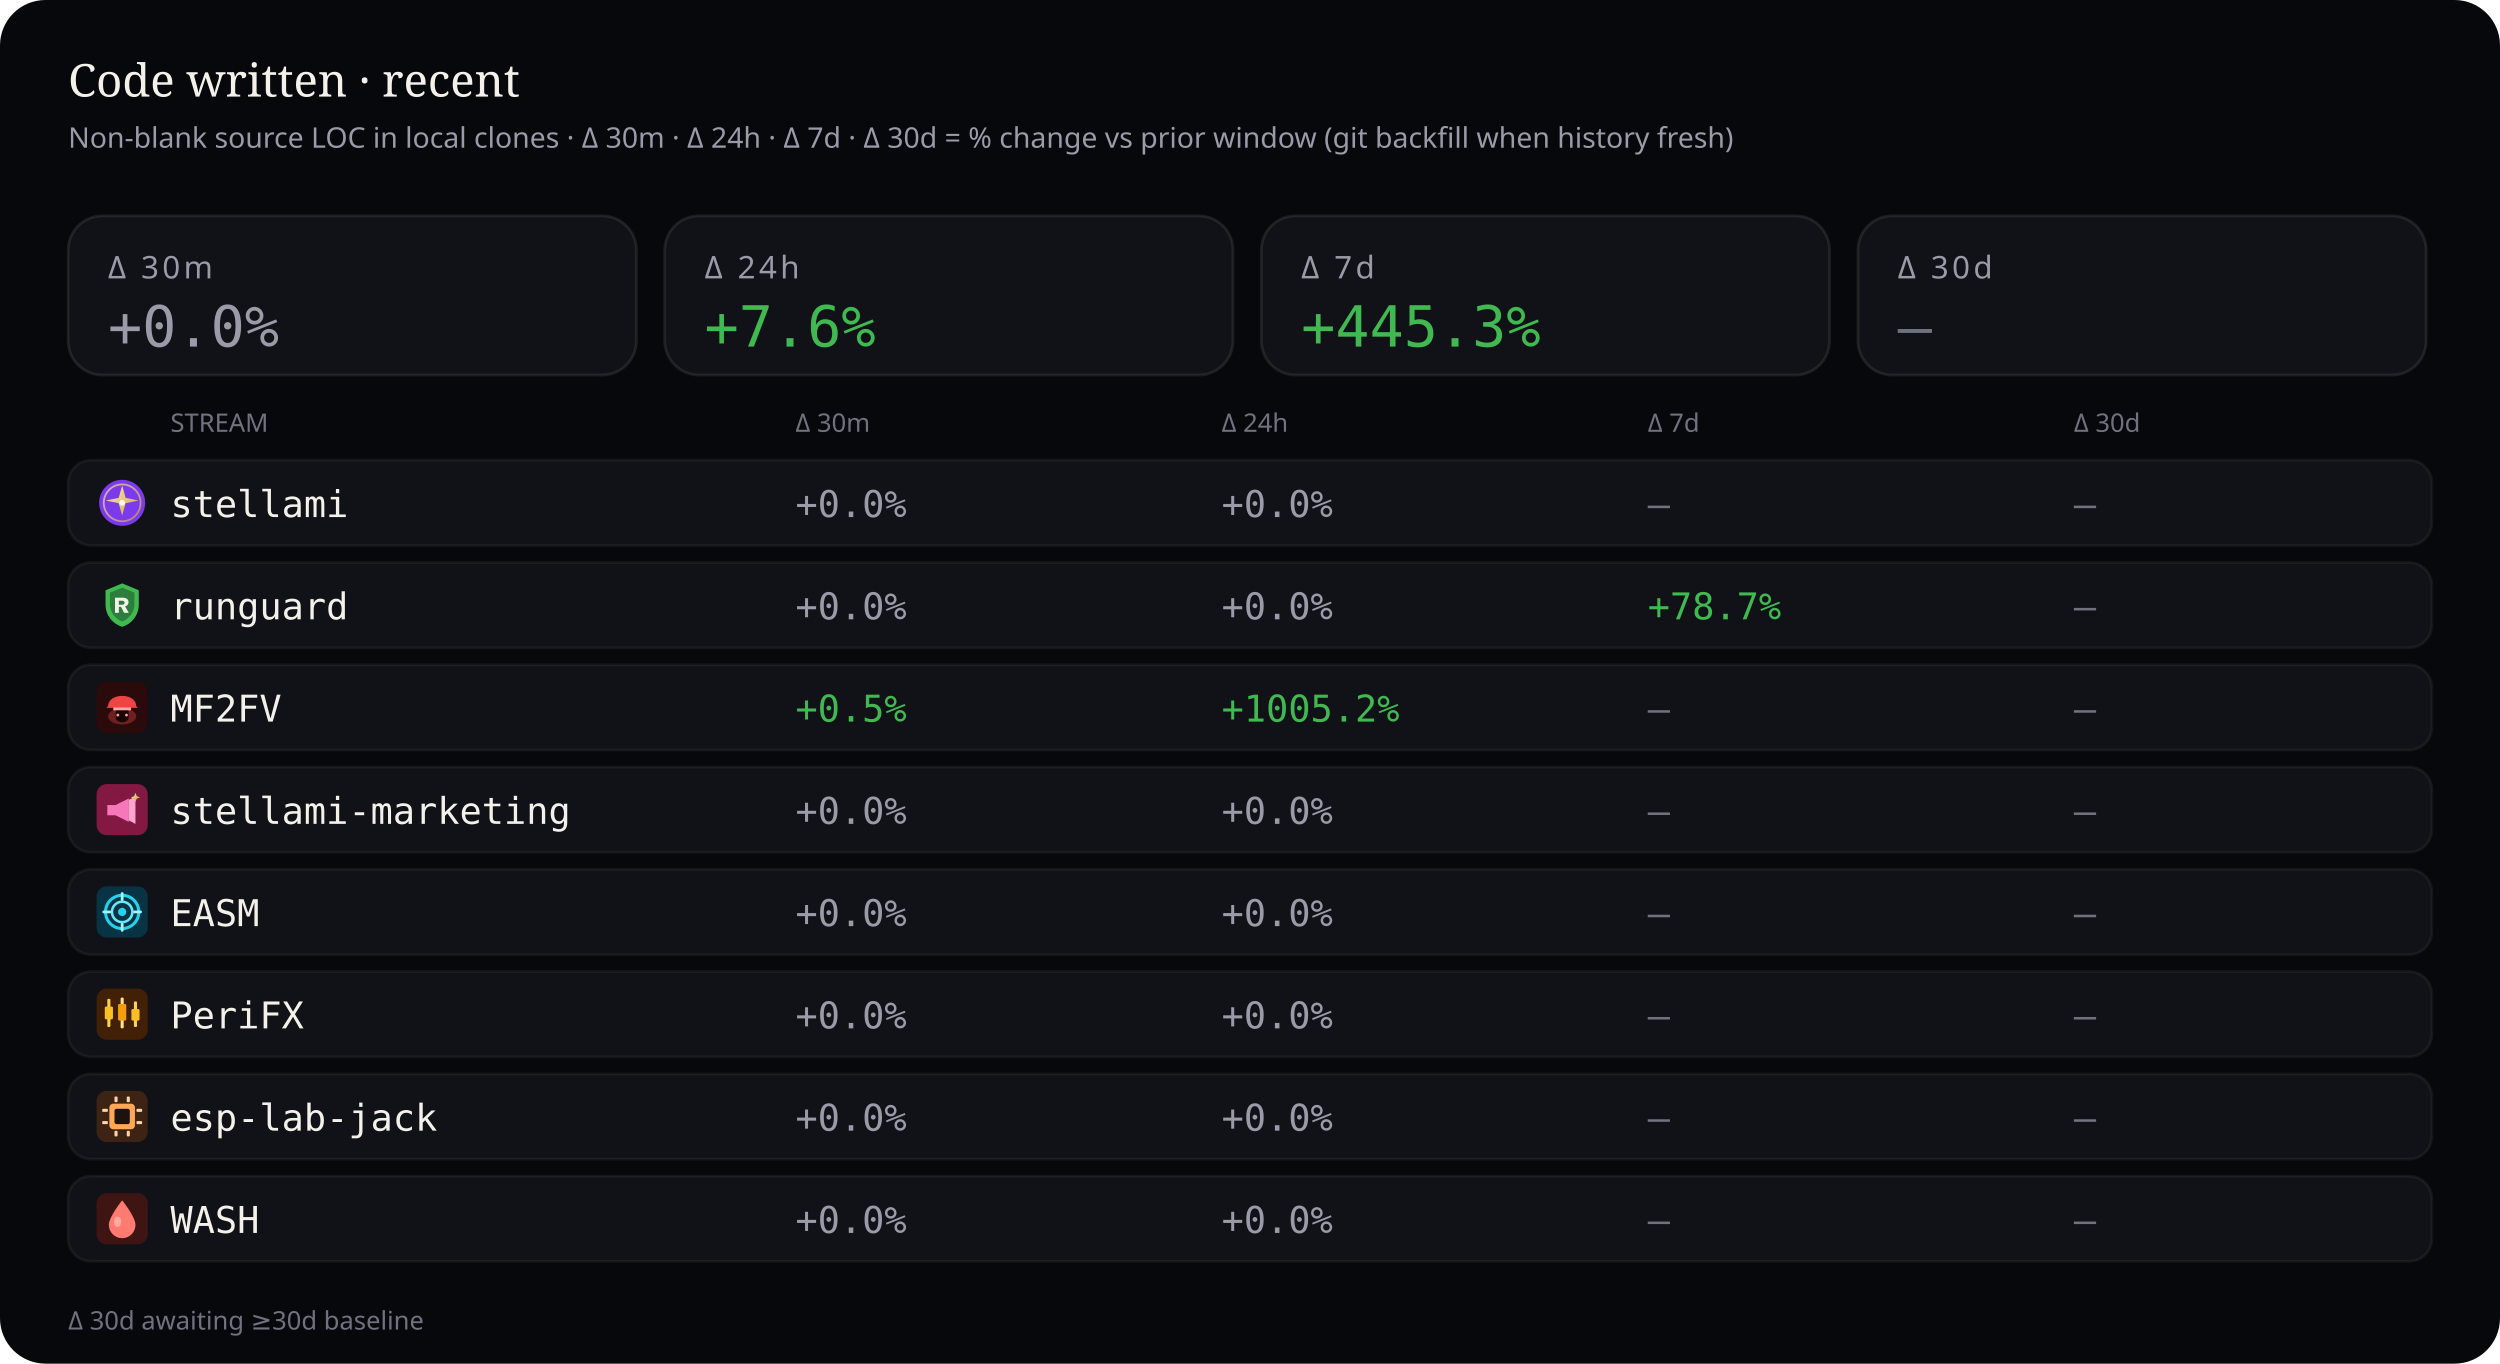
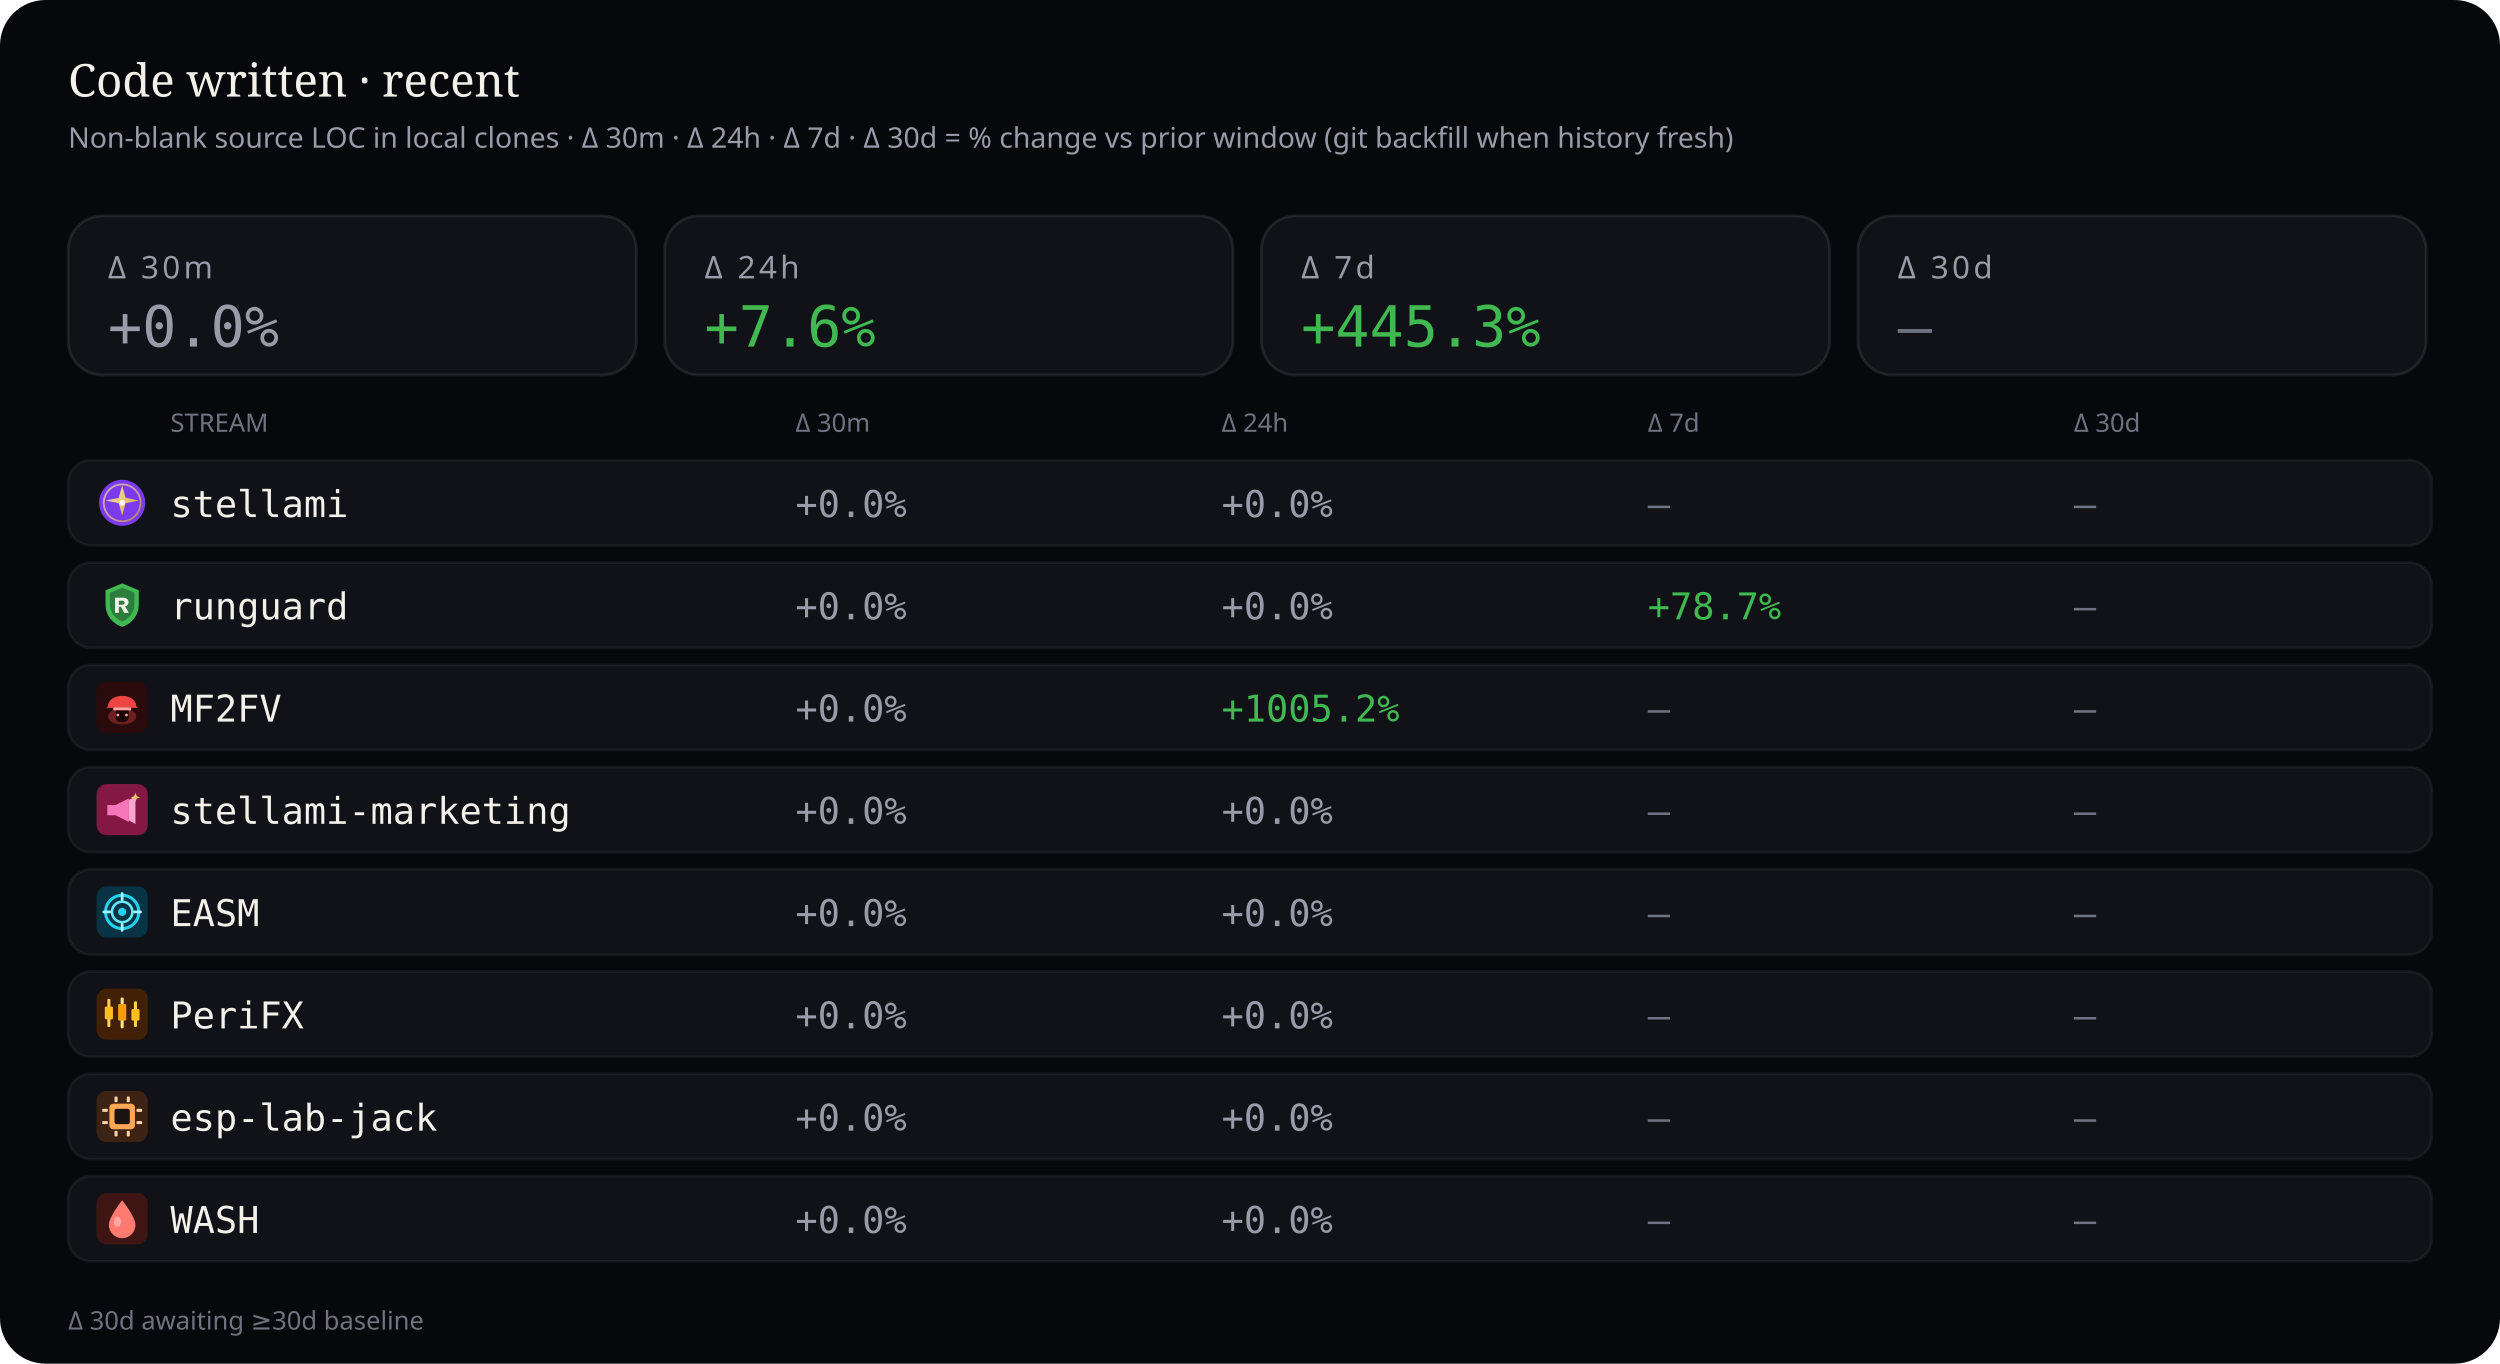
<svg xmlns="http://www.w3.org/2000/svg" viewBox="0 0 880 480" width="880" height="480" role="img" aria-label="Source code deltas — 30 minutes, 24 hours, 7 days, and 30 days">
  <rect width="880" height="480" rx="16" fill="#07080b" />
  <text x="24" y="34" fill="#f4f1ea" font-size="16" font-family="ui-serif, Georgia, serif">Code written · recent</text>
  <text x="24" y="52" fill="#9a9aa8" font-size="10" font-family="ui-sans-serif, system-ui, sans-serif">Non-blank source LOC in local clones · Δ 30m · Δ 24h · Δ 7d · Δ 30d = % change vs prior window (git backfill when history fresh)</text>
  <rect x="24" y="76" width="200" height="56" rx="12" fill="#101218" stroke="rgba(232,228,214,0.10)" />
  <text x="38" y="98" fill="#9a9aa8" font-size="11" font-family="ui-sans-serif, system-ui, sans-serif" letter-spacing="1.2">Δ 30m</text>
  <text x="38" y="122" fill="#9a9aa8" font-size="20" font-family="ui-monospace, SFMono-Regular, monospace">+0.0%</text>
  <rect x="234" y="76" width="200" height="56" rx="12" fill="#101218" stroke="rgba(232,228,214,0.10)" />
  <text x="248" y="98" fill="#9a9aa8" font-size="11" font-family="ui-sans-serif, system-ui, sans-serif" letter-spacing="1.2">Δ 24h</text>
  <text x="248" y="122" fill="#3fb950" font-size="20" font-family="ui-monospace, SFMono-Regular, monospace">+7.6%</text>
  <rect x="444" y="76" width="200" height="56" rx="12" fill="#101218" stroke="rgba(232,228,214,0.10)" />
  <text x="458" y="98" fill="#9a9aa8" font-size="11" font-family="ui-sans-serif, system-ui, sans-serif" letter-spacing="1.2">Δ 7d</text>
  <text x="458" y="122" fill="#3fb950" font-size="20" font-family="ui-monospace, SFMono-Regular, monospace">+445.3%</text>
  <rect x="654" y="76" width="200" height="56" rx="12" fill="#101218" stroke="rgba(232,228,214,0.10)" />
  <text x="668" y="98" fill="#9a9aa8" font-size="11" font-family="ui-sans-serif, system-ui, sans-serif" letter-spacing="1.2">Δ 30d</text>
  <text x="668" y="122" fill="#6f7380" font-size="20" font-family="ui-monospace, SFMono-Regular, monospace">—</text>
  <text x="60" y="152" fill="#6f7380" font-size="9" font-family="ui-sans-serif, system-ui, sans-serif">STREAM</text>
  <text x="280" y="152" fill="#6f7380" font-size="9" font-family="ui-sans-serif, system-ui, sans-serif">Δ 30m</text>
  <text x="430" y="152" fill="#6f7380" font-size="9" font-family="ui-sans-serif, system-ui, sans-serif">Δ 24h</text>
  <text x="580" y="152" fill="#6f7380" font-size="9" font-family="ui-sans-serif, system-ui, sans-serif">Δ 7d</text>
  <text x="730" y="152" fill="#6f7380" font-size="9" font-family="ui-sans-serif, system-ui, sans-serif">Δ 30d</text>
  <rect x="24" y="162" width="832" height="30" rx="8" fill="#101218" stroke="rgba(232,228,214,0.06)" />
  <g id="stream_logo_stellami" class="stream_logo" data-stream="stellami" transform="translate(34.0,168.0) scale(0.9)" opacity="1.0">
    <defs>
      <linearGradient id="stream_logo_stellami-stellami-gold" x1="0%" y1="0%" x2="100%" y2="100%">
        <stop offset="0%" stop-color="#f5e6a8" />
        <stop offset="55%" stop-color="#e8c57a" />
        <stop offset="100%" stop-color="#c9a227" />
      </linearGradient>
    </defs>
    <circle cx="10" cy="10" r="9" fill="#7c3aed" />
    <circle cx="10" cy="10" r="7.2" fill="none" stroke="url(#stream_logo_stellami-stellami-gold)" stroke-width="0.7" opacity=".7" />
    <path fill="url(#stream_logo_stellami-stellami-gold)" d="M10 3.2 L11.35 8.05 L16.4 9.1 L11.35 10.15 L10 15 L8.65 10.15 L3.6 9.1 L8.65 8.05 Z" />
    <circle cx="10" cy="10" r="1.15" fill="#fff8e8" />
  </g>
  <use class="stream_logo" data-stream="stellami" href="#stream_logo_stellami" x="34.0" y="168.0" width="18" height="18" opacity="0" />
  <text x="60" y="182" fill="#f4f1ea" font-size="13" font-family="ui-monospace, SFMono-Regular, monospace">stellami</text>
  <text x="280" y="182" fill="#9a9aa8" font-size="13" font-family="ui-monospace, SFMono-Regular, monospace">+0.0%</text>
  <text x="430" y="182" fill="#9a9aa8" font-size="13" font-family="ui-monospace, SFMono-Regular, monospace">+0.0%</text>
  <text x="580" y="182" fill="#6f7380" font-size="13" font-family="ui-monospace, SFMono-Regular, monospace">—</text>
  <text x="730" y="182" fill="#6f7380" font-size="13" font-family="ui-monospace, SFMono-Regular, monospace">—</text>
  <rect x="24" y="198" width="832" height="30" rx="8" fill="#101218" stroke="rgba(232,228,214,0.06)" />
  <g id="stream_logo_runguard" class="stream_logo" data-stream="runguard" transform="translate(34.0,204.0) scale(0.9)" opacity="1.0">
    <path fill="#3fb950" d="M10 1.5 L16.5 4.2 V9.8 C16.5 14.1 13.6 17.4 10 18.5 C6.4 17.4 3.5 14.1 3.5 9.8 V4.2 Z" />
    <path fill="#0d1117" fill-opacity=".35" d="M10 3.2 L14.8 5.1 V9.7 C14.8 12.9 12.6 15.4 10 16.4 C7.4 15.4 5.2 12.9 5.2 9.7 V5.1 Z" />
    <path fill="#f4f1ea" d="M7.2 7.1h3.1c1.35 0 2.2.7 2.2 1.75 0 .85-.5 1.45-1.35 1.65L12.6 13h-1.85l-1.2-2.35H8.7V13H7.2V7.1zm1.5 1.2v1.55h1.35c.55 0 .9-.28.9-.75s-.35-.8-.9-.8H8.7z" />
  </g>
  <use class="stream_logo" data-stream="runguard" href="#stream_logo_runguard" x="34.0" y="204.0" width="18" height="18" opacity="0" />
  <text x="60" y="218" fill="#f4f1ea" font-size="13" font-family="ui-monospace, SFMono-Regular, monospace">runguard</text>
  <text x="280" y="218" fill="#9a9aa8" font-size="13" font-family="ui-monospace, SFMono-Regular, monospace">+0.0%</text>
  <text x="430" y="218" fill="#9a9aa8" font-size="13" font-family="ui-monospace, SFMono-Regular, monospace">+0.0%</text>
  <text x="580" y="218" fill="#3fb950" font-size="13" font-family="ui-monospace, SFMono-Regular, monospace">+78.7%</text>
  <text x="730" y="218" fill="#6f7380" font-size="13" font-family="ui-monospace, SFMono-Regular, monospace">—</text>
  <rect x="24" y="234" width="832" height="30" rx="8" fill="#101218" stroke="rgba(232,228,214,0.06)" />
  <g id="stream_logo_mf2fv" class="stream_logo" data-stream="mf2fv" transform="translate(34.0,240.0) scale(0.9)" opacity="1.0">
    <rect width="20" height="20" rx="4" fill="#2a0a0a" />
    <ellipse cx="10" cy="13.5" rx="5.5" ry="3.2" fill="#ef4444" opacity=".35" />
    <path fill="#ef4444" d="M4.5 9.5 C4.5 7.2 6.8 5.5 10 5.5 S15.5 7.2 15.5 9.5 L16.2 10.2 H3.8 Z" />
    <rect x="6.5" y="10" width="7" height="1.2" rx="0.4" fill="#fca5a5" />
    <path fill="#1a0505" d="M7.5 11.2 h5 v2.8 c0 1-1.1 1.8-2.5 1.8 s-2.5-.8-2.5-1.8 v-2.8z" />
    <circle cx="8.3" cy="13" r="0.55" fill="#fca5a5" />
    <circle cx="11.7" cy="13" r="0.55" fill="#fca5a5" />
  </g>
  <use class="stream_logo" data-stream="mf2fv" href="#stream_logo_mf2fv" x="34.0" y="240.0" width="18" height="18" opacity="0" />
  <text x="60" y="254" fill="#f4f1ea" font-size="13" font-family="ui-monospace, SFMono-Regular, monospace">MF2FV</text>
-   <text x="280" y="254" fill="#3fb950" font-size="13" font-family="ui-monospace, SFMono-Regular, monospace">+0.5%</text>
+   <text x="280" y="254" fill="#9a9aa8" font-size="13" font-family="ui-monospace, SFMono-Regular, monospace">+0.0%</text>
  <text x="430" y="254" fill="#3fb950" font-size="13" font-family="ui-monospace, SFMono-Regular, monospace">+1005.2%</text>
  <text x="580" y="254" fill="#6f7380" font-size="13" font-family="ui-monospace, SFMono-Regular, monospace">—</text>
  <text x="730" y="254" fill="#6f7380" font-size="13" font-family="ui-monospace, SFMono-Regular, monospace">—</text>
  <rect x="24" y="270" width="832" height="30" rx="8" fill="#101218" stroke="rgba(232,228,214,0.06)" />
  <g id="stream_logo_stellami-marketing" class="stream_logo" data-stream="stellami-marketing" transform="translate(34.0,276.0) scale(0.9)" opacity="1.0">
    <defs>
      <linearGradient id="stream_logo_stellami-marketing-smkt-gold" x1="0%" y1="0%" x2="100%" y2="100%">
        <stop offset="0%" stop-color="#f5e6a8" />
        <stop offset="100%" stop-color="#c9a227" />
      </linearGradient>
    </defs>
    <rect width="20" height="20" rx="4" fill="#831843" />
    <path fill="#f778ba" d="M4.2 8.2h3.2l5.2-2.6v9.2l-5.2-2.6H4.2z" />
    <path fill="#fda4d0" d="M12.6 6.2l2.6-1.4v10.8l-2.6-1.4z" />
    <path fill="url(#stream_logo_stellami-marketing-smkt-gold)" d="M15.2 3.4 L15.7 4.7 L17 5.2 L15.7 5.7 L15.2 7 L14.7 5.7 L13.4 5.2 L14.7 4.7 Z" />
  </g>
  <use class="stream_logo" data-stream="stellami-marketing" href="#stream_logo_stellami-marketing" x="34.0" y="276.0" width="18" height="18" opacity="0" />
  <text x="60" y="290" fill="#f4f1ea" font-size="13" font-family="ui-monospace, SFMono-Regular, monospace">stellami-marketing</text>
  <text x="280" y="290" fill="#9a9aa8" font-size="13" font-family="ui-monospace, SFMono-Regular, monospace">+0.0%</text>
  <text x="430" y="290" fill="#9a9aa8" font-size="13" font-family="ui-monospace, SFMono-Regular, monospace">+0.0%</text>
  <text x="580" y="290" fill="#6f7380" font-size="13" font-family="ui-monospace, SFMono-Regular, monospace">—</text>
  <text x="730" y="290" fill="#6f7380" font-size="13" font-family="ui-monospace, SFMono-Regular, monospace">—</text>
  <rect x="24" y="306" width="832" height="30" rx="8" fill="#101218" stroke="rgba(232,228,214,0.06)" />
  <g id="stream_logo_easm" class="stream_logo" data-stream="easm" transform="translate(34.0,312.0) scale(0.9)" opacity="1.0">
    <rect width="20" height="20" rx="4" fill="#083344" />
    <circle cx="10" cy="10" r="6.5" fill="none" stroke="#22d3ee" stroke-width="1.2" />
    <circle cx="10" cy="10" r="4" fill="none" stroke="#67e8f9" stroke-width="1" />
    <circle cx="10" cy="10" r="1.6" fill="#22d3ee" />
    <path d="M10 2.8 V5.2 M10 14.8 V17.2 M2.8 10 H5.2 M14.8 10 H17.2" stroke="#a5f3fc" stroke-width="1.1" stroke-linecap="round" />
  </g>
  <use class="stream_logo" data-stream="easm" href="#stream_logo_easm" x="34.0" y="312.0" width="18" height="18" opacity="0" />
  <text x="60" y="326" fill="#f4f1ea" font-size="13" font-family="ui-monospace, SFMono-Regular, monospace">EASM</text>
  <text x="280" y="326" fill="#9a9aa8" font-size="13" font-family="ui-monospace, SFMono-Regular, monospace">+0.0%</text>
  <text x="430" y="326" fill="#9a9aa8" font-size="13" font-family="ui-monospace, SFMono-Regular, monospace">+0.0%</text>
  <text x="580" y="326" fill="#6f7380" font-size="13" font-family="ui-monospace, SFMono-Regular, monospace">—</text>
  <text x="730" y="326" fill="#6f7380" font-size="13" font-family="ui-monospace, SFMono-Regular, monospace">—</text>
  <rect x="24" y="342" width="832" height="30" rx="8" fill="#101218" stroke="rgba(232,228,214,0.06)" />
  <g id="stream_logo_peri" class="stream_logo" data-stream="peri" transform="translate(34.0,348.0) scale(0.9)" opacity="1.0">
    <rect width="20" height="20" rx="4" fill="#422006" />
    <rect x="4.2" y="4" width="1.2" height="11" rx="0.4" fill="#fcd34d" />
    <rect x="3.2" y="7" width="3.2" height="5" rx="0.5" fill="#fbbf24" />
    <rect x="9.4" y="3.5" width="1.2" height="12" rx="0.4" fill="#fde68a" />
    <rect x="8.4" y="6" width="3.2" height="6.5" rx="0.5" fill="#f59e0b" />
    <rect x="14.6" y="5" width="1.2" height="10" rx="0.4" fill="#fcd34d" />
    <rect x="13.6" y="8" width="3.2" height="4.5" rx="0.5" fill="#fbbf24" />
  </g>
  <use class="stream_logo" data-stream="peri" href="#stream_logo_peri" x="34.0" y="348.0" width="18" height="18" opacity="0" />
  <text x="60" y="362" fill="#f4f1ea" font-size="13" font-family="ui-monospace, SFMono-Regular, monospace">PeriFX</text>
  <text x="280" y="362" fill="#9a9aa8" font-size="13" font-family="ui-monospace, SFMono-Regular, monospace">+0.0%</text>
  <text x="430" y="362" fill="#9a9aa8" font-size="13" font-family="ui-monospace, SFMono-Regular, monospace">+0.0%</text>
  <text x="580" y="362" fill="#6f7380" font-size="13" font-family="ui-monospace, SFMono-Regular, monospace">—</text>
  <text x="730" y="362" fill="#6f7380" font-size="13" font-family="ui-monospace, SFMono-Regular, monospace">—</text>
  <rect x="24" y="378" width="832" height="30" rx="8" fill="#101218" stroke="rgba(232,228,214,0.06)" />
  <g id="stream_logo_esp-lab-jack" class="stream_logo" data-stream="esp-lab-jack" transform="translate(34.0,384.0) scale(0.9)" opacity="1.0">
    <rect width="20" height="20" rx="4" fill="#3d2314" />
    <rect x="5" y="5" width="10" height="10" rx="1.5" fill="#ffa657" />
    <rect x="7" y="7" width="6" height="6" rx="0.8" fill="#1c1210" />
    <rect x="2.2" y="7" width="2.2" height="1.2" rx="0.3" fill="#ffd4a8" />
    <rect x="2.2" y="11.8" width="2.2" height="1.2" rx="0.3" fill="#ffd4a8" />
    <rect x="15.6" y="7" width="2.2" height="1.2" rx="0.3" fill="#ffd4a8" />
    <rect x="15.6" y="11.8" width="2.2" height="1.2" rx="0.3" fill="#ffd4a8" />
    <rect x="7" y="2.2" width="1.2" height="2.2" rx="0.3" fill="#ffd4a8" />
    <rect x="11.8" y="2.2" width="1.2" height="2.2" rx="0.3" fill="#ffd4a8" />
    <rect x="7" y="15.6" width="1.2" height="2.2" rx="0.3" fill="#ffd4a8" />
    <rect x="11.8" y="15.6" width="1.2" height="2.2" rx="0.3" fill="#ffd4a8" />
  </g>
  <use class="stream_logo" data-stream="esp-lab-jack" href="#stream_logo_esp-lab-jack" x="34.0" y="384.0" width="18" height="18" opacity="0" />
  <text x="60" y="398" fill="#f4f1ea" font-size="13" font-family="ui-monospace, SFMono-Regular, monospace">esp-lab-jack</text>
  <text x="280" y="398" fill="#9a9aa8" font-size="13" font-family="ui-monospace, SFMono-Regular, monospace">+0.0%</text>
  <text x="430" y="398" fill="#9a9aa8" font-size="13" font-family="ui-monospace, SFMono-Regular, monospace">+0.0%</text>
  <text x="580" y="398" fill="#6f7380" font-size="13" font-family="ui-monospace, SFMono-Regular, monospace">—</text>
  <text x="730" y="398" fill="#6f7380" font-size="13" font-family="ui-monospace, SFMono-Regular, monospace">—</text>
  <rect x="24" y="414" width="832" height="30" rx="8" fill="#101218" stroke="rgba(232,228,214,0.06)" />
  <g id="stream_logo_wash" class="stream_logo" data-stream="wash" transform="translate(34.0,420.0) scale(0.9)" opacity="1.0">
    <rect width="20" height="20" rx="4" fill="#3f1513" />
    <path fill="#ff7b72" d="M10 2.8 C10 2.8 15.2 9.2 15.2 12.4 A5.2 5.2 0 0 1 4.8 12.4 C4.8 9.2 10 2.8 10 2.8 Z" />
    <ellipse cx="8.2" cy="11.2" rx="1.4" ry="2" fill="#ffd0cc" opacity=".55" />
  </g>
  <use class="stream_logo" data-stream="wash" href="#stream_logo_wash" x="34.0" y="420.0" width="18" height="18" opacity="0" />
  <text x="60" y="434" fill="#f4f1ea" font-size="13" font-family="ui-monospace, SFMono-Regular, monospace">WASH</text>
  <text x="280" y="434" fill="#9a9aa8" font-size="13" font-family="ui-monospace, SFMono-Regular, monospace">+0.0%</text>
  <text x="430" y="434" fill="#9a9aa8" font-size="13" font-family="ui-monospace, SFMono-Regular, monospace">+0.0%</text>
  <text x="580" y="434" fill="#6f7380" font-size="13" font-family="ui-monospace, SFMono-Regular, monospace">—</text>
  <text x="730" y="434" fill="#6f7380" font-size="13" font-family="ui-monospace, SFMono-Regular, monospace">—</text>
  <text x="24" y="468" fill="#6f7380" font-size="9" font-family="ui-sans-serif, system-ui, sans-serif">Δ 30d awaiting ≥30d baseline</text>
</svg>
